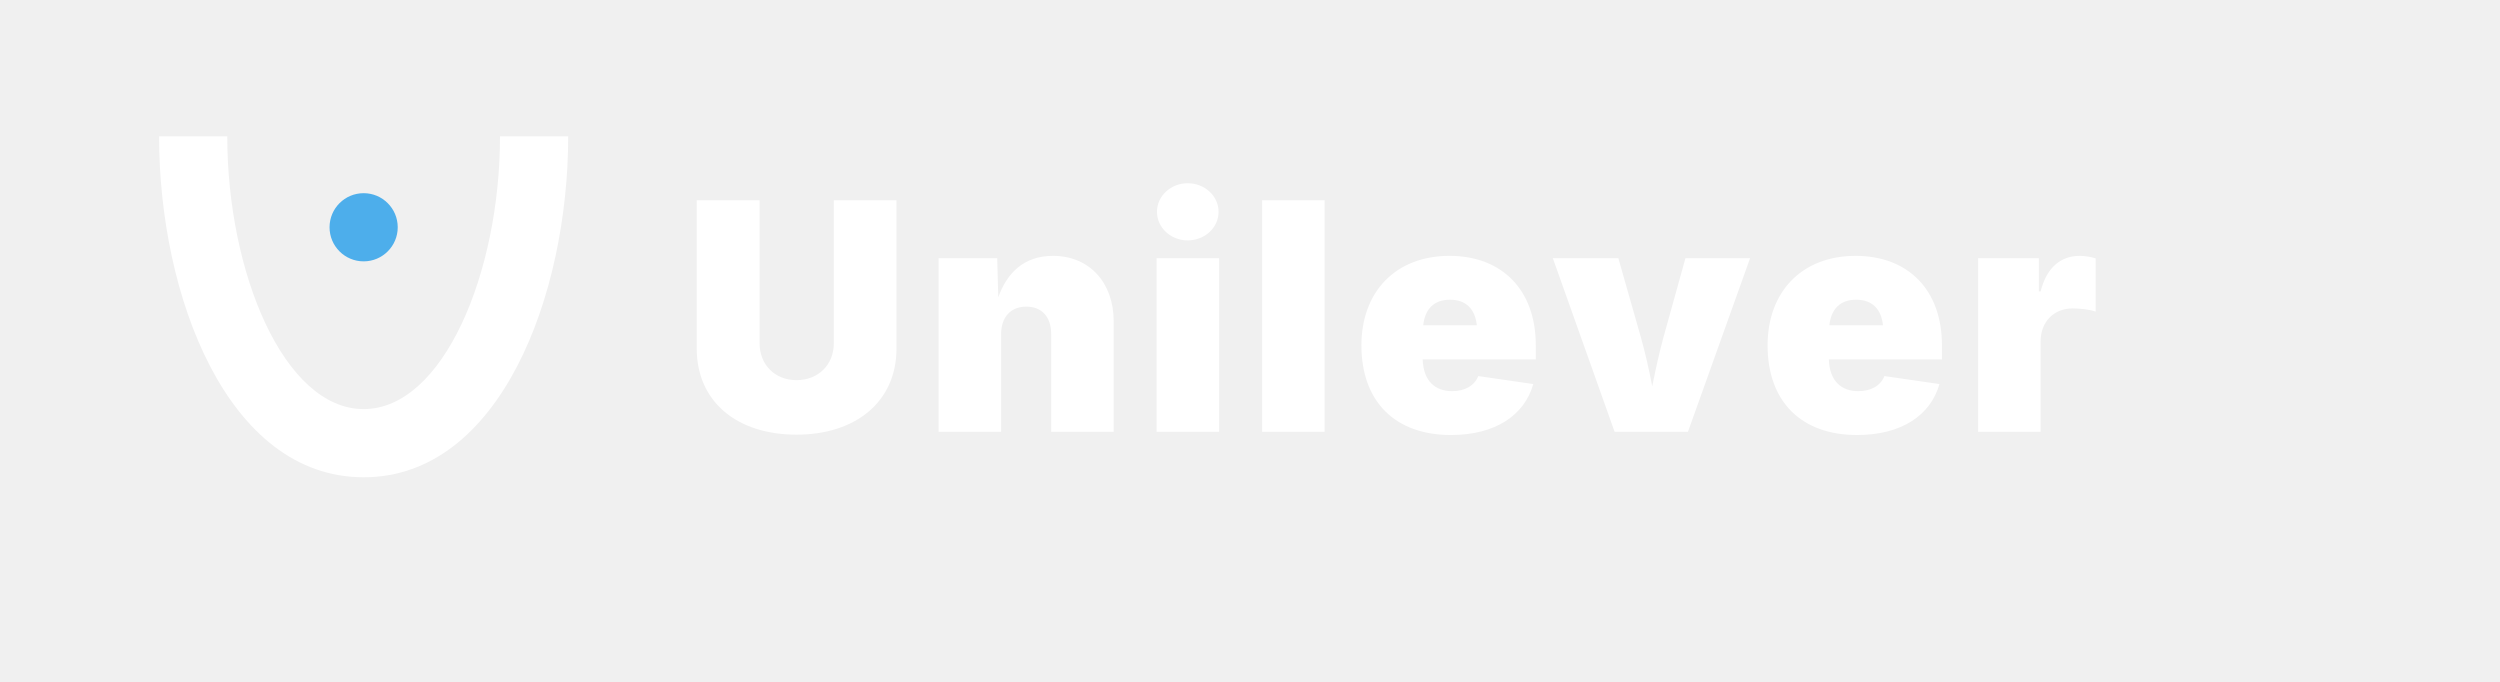
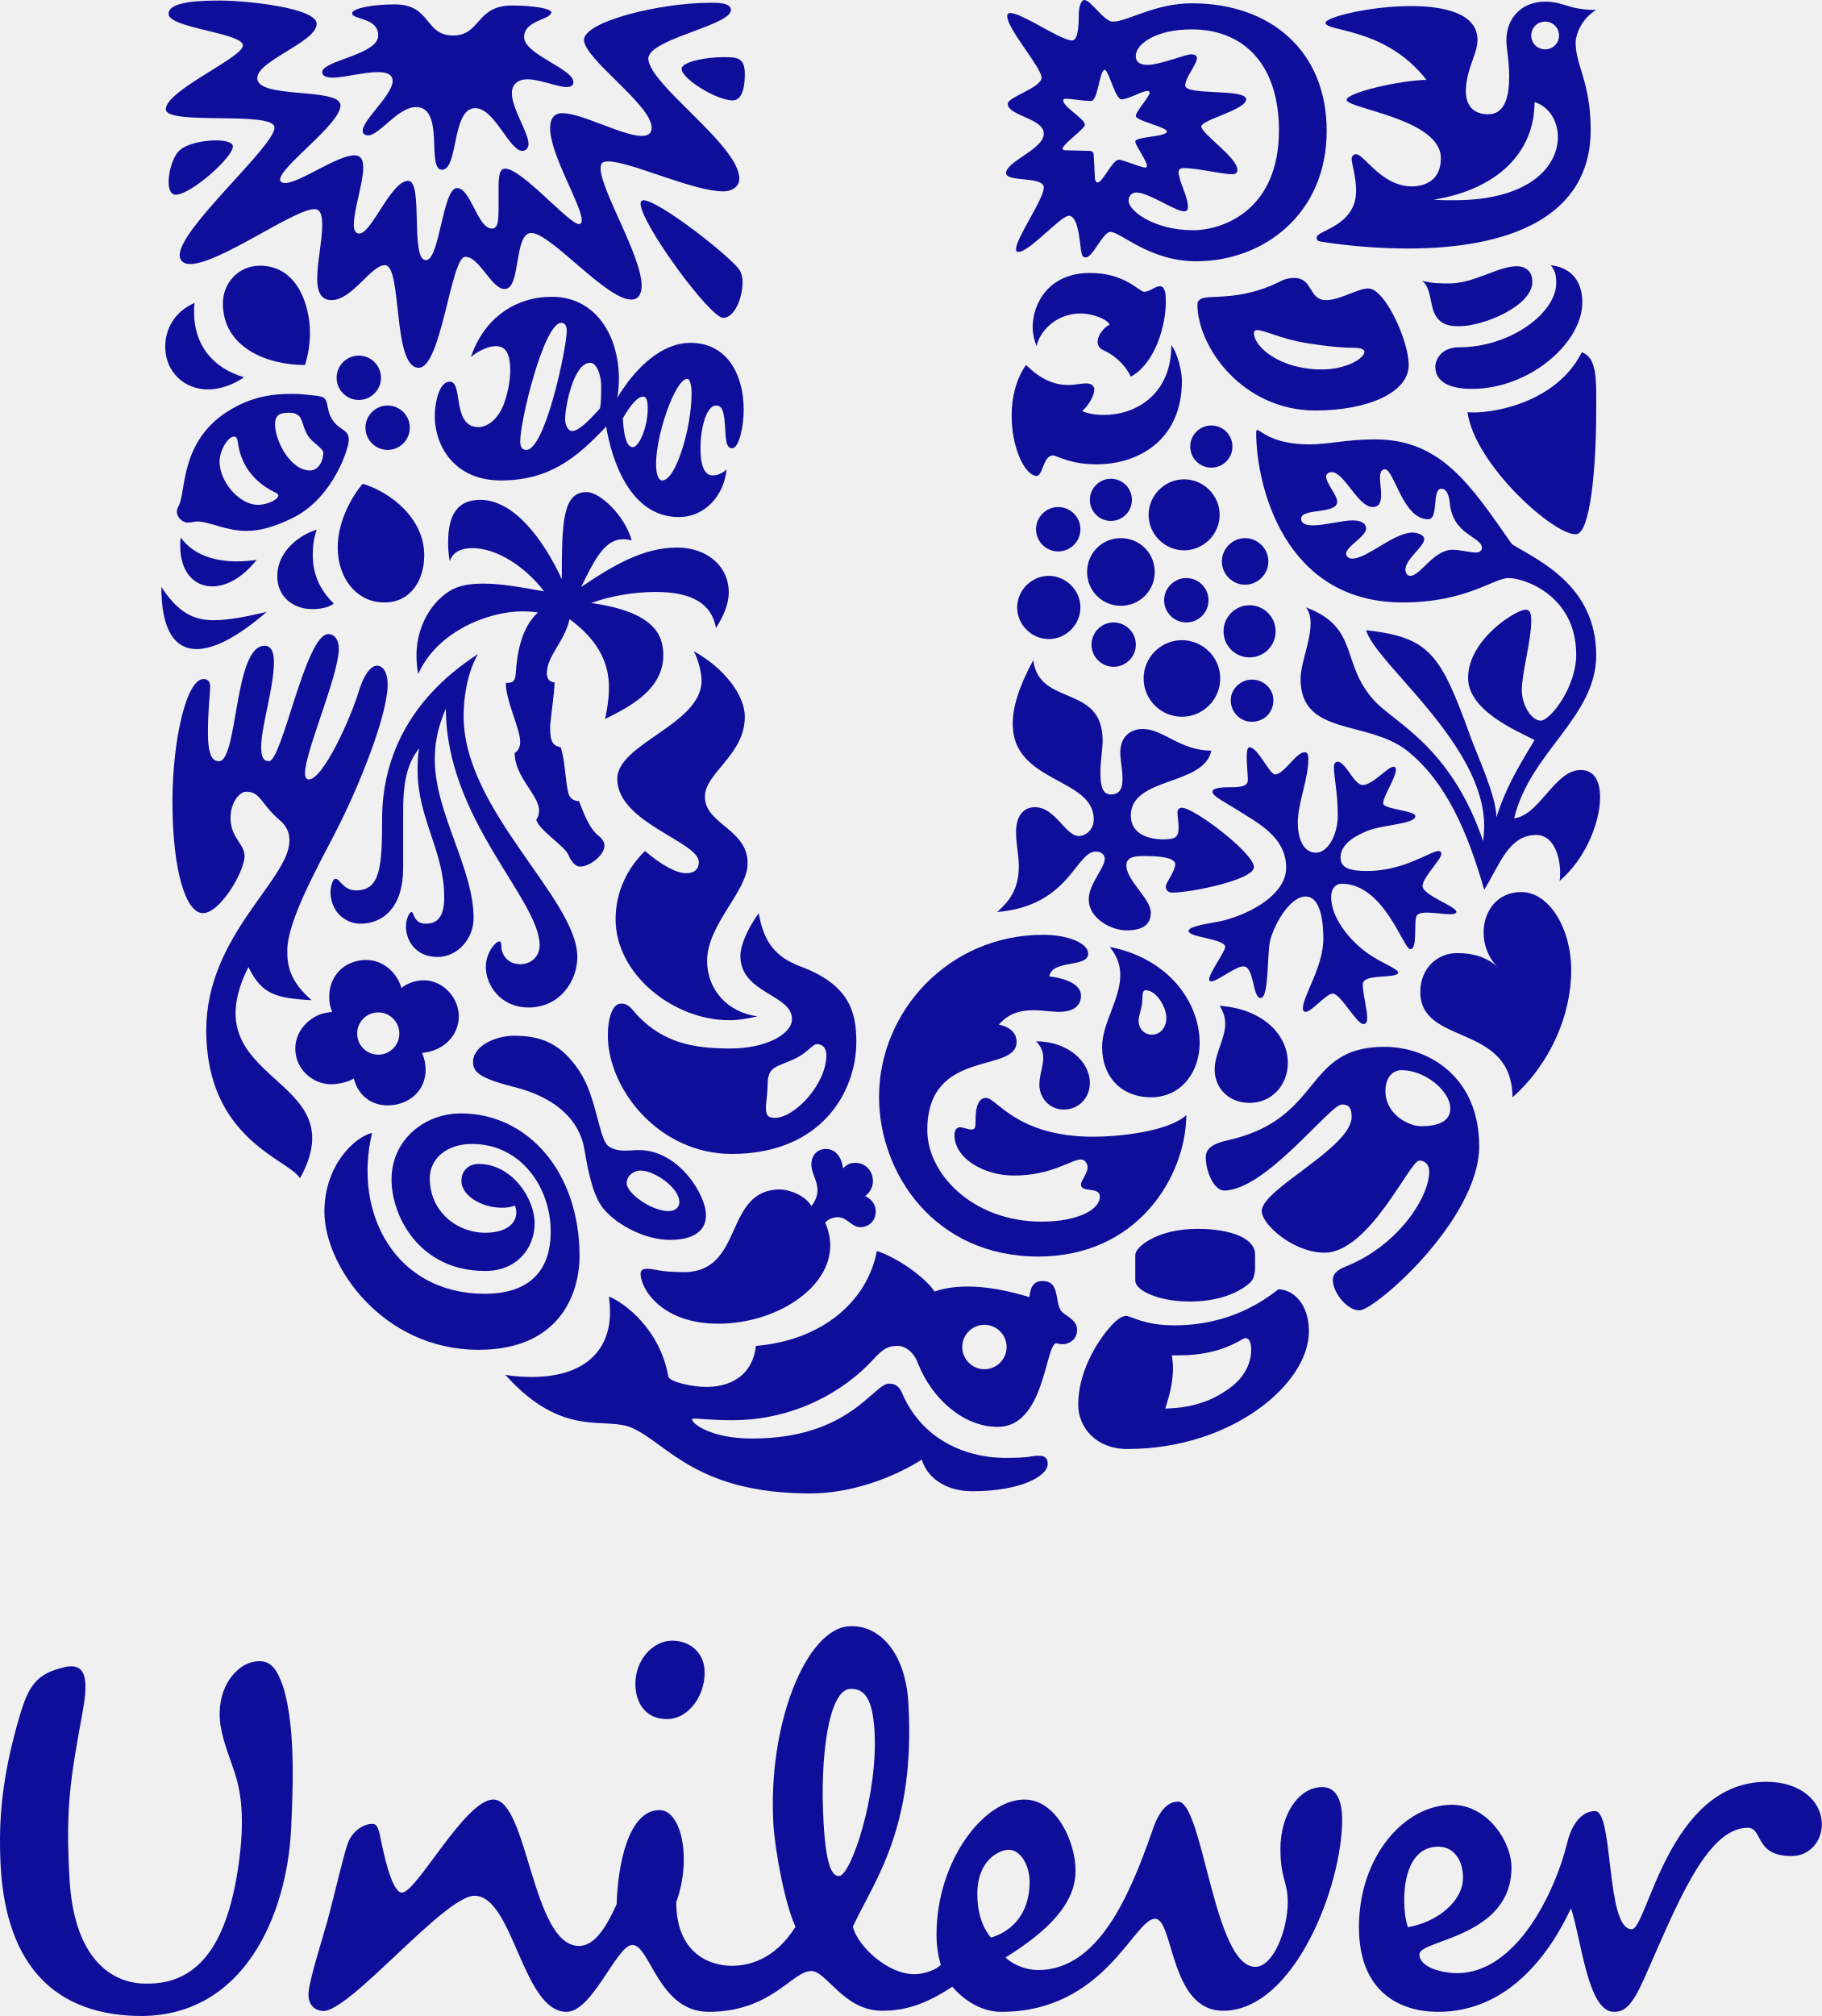
- <svg xmlns="http://www.w3.org/2000/svg" viewBox="0 0 220 60" height="60">
-   <g transform="translate(10, 8)">
-     <path d="M4 4 C4 18 10 34 22 34 C34 34 40 18 40 4 L34 4 C34 16 29 28 22 28 C15 28 10 16 10 4 Z" fill="#FFFFFF" />
-     <circle cx="22" cy="12" r="3" fill="#4daeeb" />
+ <svg xmlns="http://www.w3.org/2000/svg" height="332.608" viewBox="0 0 207 229" width="300.654">
+   <g fill="#0f0e9a" transform="matrix(2.825922 0 0 -2.825922 -136.786 2258.363)">
+     <path d="m0 0c.63 0 1.713.204 2.565 1.569-.487 1.083-.834 3.271-.884 4.067-.251 4.075 1.319 7.908 3.038 8.013 1.259.076 2.267-1.116 2.383-3.047.309-5.077-1.381-7.197-2.227-9.024.143-.709 1.344-1.916 2.479-1.916.419 0 .926.21 1.053.38-.085.292-.17.671-.17 1.219 0 2.942 1.892 5.422 3.531 5.422 1.303 0 2.059-1.723 2.059-2.86 0-1.343-1.135-2.438-2.815-3.489.295-.292.839-.505 1.303-.505 2.397 0 3.652 2.901 4.581 5.55.168.506.463 1.22 1.05 1.22 1.01 0 1.431-6.641 3.108-6.641.716 0 1.304 1.472 1.304 2.604 0 .841-.294.925-.294 2.145 0 1.343.715 2.477 1.683 2.477.588 0 .8-.585.8-1.299 0-2.69-1.935-7.692-4.79-7.692-2.147 0-1.979 3.698-2.735 3.698-.844 0-2.021-3.741-6.178-3.741-.676 0-1.388.336-1.975 1.01-1.008-.674-1.851-.967-2.818-.967-1.553 0-2.226 1.597-2.856 1.597-.758 0-1.596-1.64-4.12-1.64-2.017 0-2.354 2.688-3.066 2.688-.632 0-1.598-2.688-2.648-2.688-1.768 0-2.143 4.665-3.7 4.665-1.219 0-5.07-4.738-6.115-4.63-.421.044-.597.359-.553.779.059.581.559 2.137.763 2.874.34 1.278.652 2.679.826 3.126.173.45.64.772 1.014.737.189-.018.246-.37.304-.66.212-1.039.509-2.099.843-2.099.59 0 2.54 3.741 3.674 3.741 1.389 0 1.556-5.885 3.445-5.885.632 0 1.096.755 1.515 1.682.043 1.558.462 3.78 1.723 3.78.884 0 1.305-1.973.672-3.698 0-2.058 1.344-2.562 2.228-2.562m33.621 5.042c-.521-2.16-2.1-5.338-4.456-5.338-.545 0-1.513.211-1.513.758 0 .589 3.701.67 3.701 3.488 0 1.049-.966 2.522-2.396 2.522-1.891 0-3.736-2.061-3.736-4.919 0-2.562 1.592-3.403 3.188-3.403 2.776 0 4.456 2.272 5.338 4.162.422-1.261.671-4.162 1.725-4.162.419 0 .715.211 1.221 1.344 1.256 2.818 2.476 6.053 4.159 6.053.629 0 .252-1.136 1.765-1.136.713 0 1.215.588 1.215 1.264 0 .967-.881 1.721-2.225 1.721-3.95 0-4.789-5.926-5.42-5.926-1.052 0-.715 4.749-1.473 4.749-.673 0-1.003-.802-1.093-1.177m-27.88 4.426c-.073 1.174-.357 1.704-.988 1.662-.837-.051-1.224-2.685-1.053-5.452.109-1.806.378-2.084.628-2.067.463.027 1.574 3.254 1.413 5.857m-6.835 2.468c-.059.673-.587 1.133-1.302 1.133-.798 0-1.549-.837-1.469-1.889.051-.692.46-1.263 1.262-1.263.922 0 1.594 1.051 1.509 2.019m13.073-8.573c0 .713-.38 1.301-.839 1.301-.382 0-1.262-.418-1.262-1.764 0-1.054.375-1.554.546-1.768 1.217.379 1.555 1.39 1.555 2.231m16.43 1.425c.884 0 1.137-1.046.927-1.678-.212-.63-.967-1.347-2.144-1.557-.253.632-.379 3.235 1.217 3.235m-48.392 2.984c-.121.382-.47 1.241-.566 1.875-.21 1.404.524 2.329 1.198 2.541.757.211 1.052-.168 1.344-1.052.379-1.344.421-3.108.294-5.63-.166-3.447-1.89-7.608-6.176-7.522-3.7.081-5.337 2.478-5.507 6.134-.08 1.723.042 3.445.757 5.883.378 1.304.716 1.768 1.891 2.019.924.168.841-.797.631-1.936-.461-2.521-.674-3.738-.504-6.597.165-3.025 1.555-4.203 3.068-4.203 2.269-.043 3.277 1.848 3.699 4.582.334 2.184.083 3.235-.129 3.906" transform="translate(77.8214 720.1417)" />
+     <path d="m0 0c.291-2.118 3.5-4.973 4.37-4.906.581.05.804 2.766.804 4.906 0 1.226.067 2.186-.58 2.41-1.027-2.075-3.723-2.499-4.594-2.41m.178.937c2.317 0 4.438 1.851 4.438 3.479 0 .759-.358 1.383-1.272 1.494.156-.201.223-.357.223-.713 0-1.227-1.87-2.588-3.901-2.588-.737 0-.96-.512-.96-.78 0-.625.603-.892 1.472-.892m-.49 2.52c-.312 0-.759 0-1.005.49-.201.402-.134 1.049-.513 1.339.379-.111.781-.111 1.094-.111 1.005 0 1.965.691 2.701.691.486 0 .642-.313.642-.624 0-.983-1.981-1.785-2.919-1.785" transform="translate(107.4074 782.5911)" />
+     <path d="m0 0c.757 0 .601 4.639 1.828 4.639.29 0 .379-.29.379-.647 0-1.048-.513-2.587-.513-3.434 0-.424.111-.558.312-.558.536 0 1.472 5.108 2.387 5.108.29 0 .423-.29.423-.581 0-1.07-1.36-4.147-1.36-5.017 0-.133.045-.245.156-.245.558 0 1.673 2.408 2.029 3.612.201.625.469.96.714.96.223 0 .424-.246.424-.759 0-1.204-1.116-4.036-2.096-5.933-.758-1.471-1.94-3.589-1.94-4.771 0-.602.11-1.226.981-1.985-1.428.089-2.008.223-2.542 1.338-2.386-4.75 4.393-4.282 2.073-8.496-.424.757-3.769 1.538-3.769 5.954 0 3.813 3.345 6.043 3.345 7.627 0 .311-.11.579-.401.825-.736.625-.759 1.136-1.337 1.136-.425 0-.938-.98-.403-1.85.179-.29.335-.468.335-.736 0-.624-.982-2.296-1.672-2.296-.691 0-1.226 1.715-1.226 4.482 0 2.453.557 4.928 1.248 4.928.201 0 .268-.134.268-.312 0-.29-.089-.87-.089-1.85 0-1.049.245-1.139.446-1.139" transform="translate(57.2107 768.5641)" />
+     <path d="m0 0c.938 0 1.717.692 1.717 2.229v2.276c0 .869.067 1.85.648 2.542-.067-.29-.067-.603-.067-.892 0-1.918 1.07-3.234 1.07-5.085 0-.69-.201-1.07-.735-1.07-.514 0-.469.469-.581.469-.089 0-.223-.29-.223-.603 0-.468.335-1.204 1.271-1.204.804 0 1.45.736 1.45 1.561 0 2.006-1.561 4.237-1.561 6.377 0 .938.245 1.562.446 2.053 0-4.439 3.769-7.672 3.769-9.522 0-.424-.312-.759-.78-.759-.514 0-.759.402-.759.715 0 .156-.023.2-.089.2-.133 0-.535-.446-.535-1.027 0-.735.601-1.628 1.717-1.628 1.27 0 1.962 1.072 1.962 2.03 0 2.341-4.572 5.887-4.572 9.678 0 .647.111 1.695.58 2.498-2.944-1.895-3.857-4.416-3.857-6.624 0-1.918-.067-2.875-1.048-2.875-.514 0-.647.467-.826.467-.134 0-.201-.401-.201-.512 0-.825.603-1.294 1.204-1.294" transform="translate(62.8963 762.0309)" />
+     <path d="m0 0c.982 0 1.719.446 1.719.714 0 .088-.134.156-.425.156-.29 0-.87.022-1.964.2-.938.157-1.652.513-1.92.513-.089 0-.134-.044-.134-.111 0-.58 1.072-1.472 2.724-1.472m-4.861 2.832c.283.19 1.539-.111 3.165.692.2.111.401.156.579.156.782 0 .58-.892 1.296-.892.557 0 1.272.469 1.696.469.665 0 1.624-2.097 1.624-3.078 0-1.138-1.713-1.829-3.745-1.829-2.963 0-4.75 2.586-4.75 4.259 0 .134.068.179.135.223" transform="translate(101.5443 784.3086)" />
+     <path d="m0 0c-.735-.179-1.918-1.337-1.918-3.168 0-2.185 2.342-5.553 6.2-5.553 3.255 0 4.058 2.252 4.058 3.77 0 3.368-2.073 5.732-4.771 5.732-1.472 0-2.788-1.072-2.788-2.654 0-1.473 1.115-3.68 3.769-3.68 1.249 0 1.984.892 1.984 1.917 0 1.004-.914 2.386-2.252 2.386-.402 0-.691-.266-.691-.69 0-.535.736-1.071 1.65-1.071.223 0 .401.044.491.089.044-.067.067-.179.067-.268 0-.513-.492-.826-1.249-.826-1.137 0-2.231.848-2.231 2.188 0 .801.692 1.381 1.695 1.381 1.985 0 3.167-1.761 3.167-3.524 0-1.582-.869-2.498-2.653-2.498-3.569 0-5.308 3.212-4.528 6.469" transform="translate(63.365 753.6239)" />
+     <path d="m0 0c0-.491.402-.892.892-.892.491 0 .892.401.892.892s-.401.893-.892.893c-.49 0-.892-.402-.892-.893m1.729-4.457c1.069 0 1.014.089 1.349.089.334 0 .357-.201.357-.335 0-.491-1.094-1.094-3.033-1.094-1.138 0-1.829.603-2.03 1.272-1.114-.713-2.809-1.36-4.482-1.36-4.571 0-5.731 1.986-7.158 2.631-1.094.491-2.766-.469-5.107 2.141.312-.067.736-.09 1.071-.09 2.05 0 3.143 1.003 3.143 2.61 0 .201-.022.421-.045.621.625-.245 2.053-1.314 2.387-3.208.045-.224.959-.424 1.538-.424.804 0 1.83.335 1.985 1.649 2.677.223 4.484 1.806 4.863 3.815.958-.313 2.05-1.183 2.318-1.63.379.134.825.201 1.338.201.713 0 1.517-.134 2.475-.425.045.291.09.648.536.648.669 0 .49-.736.713-1.158.112-.223.671-.357.671-.803 0-.425-.359-.581-.581-.581-.09 0-.201.022-.269.044-.445-.156-.467-3.366-2.341-3.366-1.382 0-2.653 1.137-3.211 2.563-.157.424-.49.692-.803.692-.356 0-.557-.067-.98-.536-1.204-1.314-3.212-2.451-5.687-2.451-.759 0-1.36.067-1.517.067-.089 0-.089-.022-.089-.044 0-.157.758-.76 2.409-.76 3.924 0 4.884 2.209 5.508 2.209.089 0 .356 0 .512-.357.914-2.139 2.911-2.63 4.16-2.63" transform="translate(87.0924 745.0145)" />
+     <path d="m0 0c-.468 0-3.059-3.457-4.727-3.457-.402 0-.736.759-.736 1.336 0 .313.199.536.915.692 3.834.871 2.986 3.748 6.262 3.748 1.806 0 3.815-1.227 3.815-3.993 0-2.944-4.19-6.6-4.815-6.6-.514 0-1.071.735-1.071 1.226 0 .155.067.357.513.535 2.138.849 3.364 2.81 3.364 3.815 0 .223-.111.443-.402.443-.378 0-2.002-3.7-3.81-3.7-1.25 0-2.522 1.136-2.522 1.672 0 .892 3.615 2.542 3.615 3.792 0 .469-.222.491-.401.491m2.405 1.382c-.312 0-.646-.246-.646-.849 0-.667.513-1.091.803-1.225.156-.089.402-.179.645-.179.648 0 1.161.179 1.161.715 0 .689-1.004 1.538-1.963 1.538" transform="translate(102.3477 754.7618)" />
+     <path d="m0 0c0-.491.402-.893.893-.893.49 0 .891.402.891.893 0 .49-.401.892-.891.892-.491 0-.893-.402-.893-.892m-1.159 2.007c0-.49.401-.892.891-.892.491 0 .893.402.893.892s-.402.892-.893.892c-.49 0-.891-.402-.891-.892m-.803-6.11c-.514-.134-1.583-.759-1.583-1.873 0-.803.623-1.316 1.405-1.316.401 0 .691.089.869.223-.624.602-.847 1.271-.847 1.939 0 .469.067.759.156 1.027m-5.463-.313c-.022-.112-.022-.223-.022-.334 0-1.048.557-1.628 1.293-1.628.556 0 1.204.335 1.783 1.071-.245-.044-.535-.066-.803-.066-.824 0-1.716.221-2.251.957m-.781-1.984c0-1.695.513-2.498 1.427-2.498.714 0 1.673.513 2.809 1.494-.869-.201-1.538-.334-2.14-.334-.803 0-1.426.312-2.096 1.338m5.776 8.92c.111.357.2.802.2 1.293 0 1.07-.491 2.699-2.007 2.699-.869 0-1.495-.691-1.495-1.517 0-1.762 1.762-2.475 3.302-2.475m-1.897-5.62c-.735 0-1.538.914-1.538 1.739 0 .446.334 1.004.58 1.004.089 0 .134-.067.156-.224.134-1.092.847-1.717 1.517-2.028.067-.045.111-.067.111-.112 0-.156-.424-.379-.826-.379m2.053 2.721c.154-.21.58-.469.58-.625 0-.312-.179-.714-.536-.714-.781 0-1.405 1.182-1.405 1.852 0 .423.246.467.579.467.157 0 .223-.022.335-.089.201-.111.201-.557.447-.891m-5.24-2.766c-.042-.069-.067-.156-.067-.246 0-.2.223-.423.423-.423.179 0 .29.044.379.044.535 0 1.137-.378 2.007-.378.512 0 1.115.156 1.873.534 1.605.804 2.231 2.788 2.231 3.123 0 .424-.341.369-.626.759-.284.388-.175.733-.356.914-.104.104-.423.111-.826.156-.134.015-.312.022-.49.022-.736 0-1.608-.09-2.587-.714-1.935-1.234-1.65-3.278-1.961-3.791m7.403.892c-.491-.579-1.004-1.561-1.004-2.564 0-1.204.737-2.207 1.874-2.207 1.092 0 1.605.936 1.605 1.894 0 1.494-1.36 2.543-2.475 2.877m-4.772 4.282s-.648-.49-1.45-.49c-.958 0-1.717.713-1.717 1.716 0 .692.357 1.405 1.182 1.762-.022-.134-.022-.245-.022-.379 0-1.271.713-2.23 2.007-2.609" transform="translate(63.0973 781.9675)" />
+     <path d="m0 0c0-.514.425-.938.932-.938.514 0 .938.424.938.938 0 .512-.424.935-.938.935-.507 0-.932-.423-.932-.935m.067-2.81c0-.581.469-1.049 1.045-1.049.58 0 1.049.468 1.049 1.049 0 .579-.469 1.047-1.049 1.047-.576 0-1.045-.468-1.045-1.047m-3.213-1.896c0-.847.691-1.539 1.54-1.539.847 0 1.54.692 1.54 1.539s-.693 1.539-1.54 1.539c-.849 0-1.54-.692-1.54-1.539m.825 3.144c0-.491.401-.892.893-.892.491 0 .892.401.892.892 0 .49-.401.892-.892.892-.492 0-.893-.402-.893-.892m-2.92-1.784c0-.491.402-.891.888-.891.492 0 .894.4.894.891s-.402.892-.894.892c-.486 0-.888-.401-.888-.892m2.295 5.217c0-.78.647-1.426 1.428-1.426.782 0 1.429.646 1.429 1.426 0 .782-.647 1.428-1.429 1.428-.781 0-1.428-.646-1.428-1.428m1.674 2.744c0-.468.379-.847.848-.847.469 0 .849.379.849.847s-.38.848-.849.848-.848-.38-.848-.848m-4.035-2.141c0-.469.379-.848.843-.848.469 0 .848.379.848.848 0 .468-.379.847-.848.847-.464 0-.843-.379-.843-.847m-.112-2.898c0-.759.603-1.361 1.356-1.361.759 0 1.363.602 1.363 1.361 0 .757-.604 1.359-1.363 1.359-.753 0-1.356-.602-1.356-1.359m-2.811-1.428c0-.692.579-1.27 1.271-1.27.691 0 1.272.578 1.272 1.27 0 .691-.581 1.271-1.272 1.271-.692 0-1.271-.58-1.271-1.271m.758 3.144c0-.49.402-.892.891-.892.492 0 .894.402.894.892s-.402.892-.894.892c-.489 0-.891-.402-.891-.892m7.829-6.868c0 .446.402.825.843.825.492 0 .871-.379.871-.825 0-.513-.379-.87-.871-.87-.441 0-.843.357-.843.87" transform="translate(97.5309 776.594)" />
+     <path d="m0 0c.112 0 .246-.066.246-.469 0-.49-.223-1.136-1.022-1.649-.558-.379-1.317-.692-2.433-.712.178.534.312 1.092.312 1.625 0 .179-.021.313-.044.513h.291c1.762 0 2.522.692 2.65.692m.179 2.208c.181.153.223.401.223.647v.513c0 .647-.977 1.025-2.317 1.025-1.629 0-2.499-.734-2.499-1.047v-1.027c0-.424.982-.848 2.187-.848.96 0 1.831.245 2.406.737m1.16-.246c-.58-.447-1.936-1.448-4.191-1.448-1.205 0-1.741.379-1.92.379-.223 0-.469-.223-.714-.514-.53-.625-1.222-1.785-1.222-3.055 0-.892.692-1.781 1.981-1.781 4.174 0 7.294 2.608 7.294 4.725 0 1.203-.713 1.694-1.228 1.694" transform="translate(98.4633 745.3718)" />
+     <path d="m0 0c0-.557.179-1.204.737-1.204.468 0 .87.713.87 1.494 0 .892-.156 1.584-.156 1.941 0 .155.067.222.156.222.335-.022.648-.936 1.005-.936.402 0 1 .736 1.245.736.067 0 .089-.089.089-.111 0-.335-.513-1.072-.513-1.361 0-.245 1.294-.29 1.294-.513 0-.335-1.356-.335-2.003-.625-.625-.267-1.005-.602-1.005-1.048s.446-.534 1.072-.534c1.49 0 2.538.802 2.872.802.067 0 .111-.045.111-.112 0-.223-.758-.958-.758-1.293 0-.379 1.384-.824 1.362-1.047-.022-.067-.112-.089-.268-.089-.246 0-.625.066-.916.066-.178 0-.334-.022-.402-.111-.154-.179.045-1.36-.265-1.36-.291 0-1.05 2.63-2.763 2.63-.246 0-.424-.2-.424-.535 0-.891.87-1.917 1.696-2.408.374-.245 1-.491 1-.625 0-.266-1.424-.022-1.424-.467 0-.402.179-1.005.179-1.361 0-.112-.023-.245-.157-.245-.267 0-.915 1.226-1.228 1.226-.267 0-.847-.735-1.094-.735-.066 0-.11.067-.11.132 0 .514.825 1.673.825 2.811 0 .535-.067 1.695-.715 1.695-.535 0-1.138-.847-1.406-1.695-.156-.49-.044-2.386-.401-2.386-.335 0-.246 1.271-.693 1.271-.329 0-1.043-.602-1.289-.602-.044 0-.089.023-.089.067 0 .267.647 1.137.647 1.316 0 .334-1.473.378-1.473.646 0 .156.58.268 1.116.357 1.134.201 2.808 1.026 2.808 2.184 0 1.294-1.251 1.852-2.071 2.388-.425.267-.893.489-.893.668s.536.179.759.179c.334 0 .665.022.665.289 0 .202-.046.602-.046.914 0 .224.023.403.113.403.334 0 .803-1.093 1.026-1.093.357 0 .848.892 1.184.892.11 0 .155-.068.155-.268 0-.825-.424-1.761-.424-2.565m-10.637 6.534c.246-1.895 2.79-.936 2.79-3.233 0-.335-.089-.826-.089-1.248 0-.492.044-.916.419-.916.379 0 .469.268.469.625 0 .358-.09.803-.09 1.048 0 .781.558.959.893.959.849 0 1.496-.87 2.768-.87-.29-1.427-3.237-1.047-3.237-2.609 0-.781.782-.958 1.295-.958.469 0 .626.067.626.467 0 .224-.046.469-.046.625 0 .09.068.179.18.179.491 0 2.896-1.829 2.896-2.387 0-.512-2.54-1.025-3.276-1.025-.223 0-.268.156-.268.245 0 .156.379.625.379.892 0 .2-.334.334-1.228.334-.424 0-.736-.044-.736-.38 0-.601.982-1.337.982-1.894 0-.446-.268-.714-.982-.714-.603 0-1.513.469-1.513 1.249 0 .624.643 1.248.643 1.627 0 .112-.085.291-.353.291-.826 0-1.049-2.185-3.972-2.43.469.423.87.891.87 1.849 0 .469-.111.849-.111 1.361 0 .669.312 1.004.758 1.004.825 0 1.226-1.159 1.763-1.159.291 0 .603.266.603.668 0 1.695-3.258 1.45-3.258 3.836 0 .647.222 1.449.825 2.564" transform="translate(100.5839 766.0889)" />
+     <path d="m0 0c0-.312.223-.558.536-.558.357 0 .581.313.581.67 0 .467-.425 1.115-.827 1.115-.179 0-.111-.268-.157-.558-.022-.222-.133-.49-.133-.669m-1.16 2.966c2.343-.446 3.615-2.208 3.615-3.858 0-1.138-.714-2.184-1.964-2.184-1.138 0-1.959.779-1.959 2.029 0 .936.731 1.917.731 2.876 0 .379-.111.758-.423 1.137m-2.964-3.792c.222-.221.29-.445.29-.668 0-.335-.156-.692-.156-1.071 0-.534.401-1.003.98-1.003.626 0 1.051.492 1.051 1.069 0 .848-.873 1.673-2.165 1.673m7.383 1.427c.156-.243.223-.489.223-.712 0-.625-.424-1.204-.424-1.852 0-.736.558-1.337 1.402-1.337.915 0 1.54.735 1.54 1.605 0 1.182-1.071 2.185-2.741 2.296m-6.848 1.184c1.027-.134 1.273-.491 1.273-.782 0-.49-.447-.645-.872-.645-.312 0-.669.066-1.048.066-.491 0-.981-.111-1.383-.58.29-.045.714-.245.714-.692 0-1.293-3.591-.222-3.591-3.546 0-1.761 1.829-3.68 4.594-3.68 1.429 0 2.344.469 2.344 1.005 0 .423-.758.134-.758.491 0 .156.267.447.267.692 0 .109-.089.31-.267.31-.403 0-1.161-.645-2.701-.645-1.204 0-2.386.69-2.386 1.627 0 .2.089.313.223.313s.312-.09.468-.09c.135 0 .157.09.157.335s0 .937.423.937c.424 0 1.227-1.562 4.307-1.562 1.022 0 3.008.201 3.745.87-.023-2.453-1.942-5.686-5.955-5.686-4.17 0-6.401 3.346-6.401 6.423 0 3.412 2.787 6.51 6.602 6.51.98 0 1.807-.333 1.807-.757 0-.581-1.45-.224-1.562-.914" transform="translate(94.183 758.1284)" />
+     <path d="m0 0c1.472 0 2.14-1.271 2.14-2.698 0-.624-.177-1.539-.467-1.539s-.246.513-.29.982c-.045.601-.156.735-.357.735-.38 0-.624-.891-.624-1.717 0-.512.089-1.093.49-1.093.223 0 .424.112.557.246-.089-1.026-.848-1.919-1.918-1.919-1.962 0-2.698 2.298-2.921 3.636-1.182-1.249-2.274-2.164-4.237-2.164-1.828 0-2.654 1.338-2.654 2.609 0 .38.134 1.361.603 1.361.557 0 .067-1.828 1.159-1.828.268 0 .758.223 1.026.958.156.447.246.914.246 1.316 0 .603-.134.981-.579.981-.38 0-.849-.289-1.005-.445.536 1.606 1.829 2.431 3.255 2.431 1.763 0 2.699-1.562 2.699-3.301 0-.245-.023-.513-.067-.758.758 1.249 1.807 2.207 2.944 2.207m-1.718-2.631c0 .379-.089.468-.178.468-.223 0-.468-.268-.825-.87.045-.803.179-1.16.402-1.16.244 0 .601.782.601 1.562m-3.055-.914c.245 0 .558.268 1.138.914.045.29.045.558.045.892 0 .446-.179.937-.446.937-.67 0-1.004-1.785-1.004-2.254 0-.266.133-.489.267-.489m3.636-1.986c.557 0 1.181 2.142 1.181 3.48 0 .29-.044.602-.178.602-.469 0-1.249-2.208-1.249-3.412 0-.469.112-.67.246-.67m-5.463 1.227c.758 0 1.626 4.103 1.626 4.795 0 .179-.066.313-.222.313-.691 0-1.65-3.903-1.65-4.773 0-.157.045-.335.246-.335" transform="translate(76.1656 785.3788)" />
+     <path d="m0 0c-.959 0-1.003-1.161-1.003-3.501-.713 1.538-1.895 3.188-3.278 3.188-.936 0-1.293-.625-1.293-1.716 0-.224.022-.559.067-.758.111.378.469.534.914.534.959 0 2.119-.735 2.877-1.739-.87.156-1.718.312-2.431.312-.446 0-.848-.045-1.182-.201-.647-.289-1.517-1.248-1.517-2.698 0-.223.023-.468.068-.736.78 1.74 2.854 2.52 4.192 2.52.268 0 .468-.022.624-.044-.691-.624-.847-1.718-.892-2.453-.022-.357-.156-.38-.401-.38 0-.735.58-1.829.58-2.386 0-.2-.112-.379-.223-.424 0-.981.981-1.695.981-2.319 0-.156-.045-.29-.112-.357.067-.402 1.146-1.077 1.286-1.415.171-.411.364-.481.476-.481.379 0 .98.447.98.848 0 .134-.111.29-.199.357-.424.312-.648.981-.826 1.427-.157 0-.359.066-.429.328-.122.462-.128 1.322-.307 1.836-.29.066-.424.178-.424.779 0 .291.179 1.428.179 1.83-.134 0-.312.089-.312.357 0 .713.714 1.271.914 2.185 1.272-.936 1.583-1.895 1.583-2.743 0-.445-.067-.87-.156-1.272.937.469 2.342 1.16 2.342 2.565 0 .826-.379 1.74-2.899 2.097.78.29 1.762.445 2.587.445 1.427 0 2.252-.445 2.43-1.448.29.445.514.959.514 1.426 0 1.094-.916 1.807-2.075 1.807-1.36 0-2.564-.713-3.858-1.584.581 1.204.981 1.918 1.695 1.918.112 0 .224-.023.335-.045-.268.981-1.271 1.941-1.807 1.941" transform="translate(71.9949 779.3808)" />
+     <path d="m0 0c1.116 0 2.008-1.45 2.008-3.145 0-1.805-.848-3.768-2.36-5.105-.023 3.009-3.707 2.05-3.707 4.236 0 .936.67 1.561 1.474 1.561.715 0 1.272-.201 1.674-.603-.402.379-.603.915-.603 1.427 0 .849.536 1.629 1.514 1.629" transform="translate(109.5688 763.3025)" />
+     <path d="m0 0c-.179.29-.844.445-1.156.445-.983 0-1.652-.691-1.786-1.316-.089.224-.157.491-.157.759 0 .981.67 2.185 2.3 2.185 1.424 0 1.981-.758 2.183-.758.222 0 .446.224.625.224.245 0 .245-.38.245-.648 0-.891-.401-2.43-1.406-2.988-.179.38-.536.803-1.112 1.07-.156.067-.223.201-.223.335 0 .245.223.558.487.692m-3.366-1.628c.58-.558 1.092-.803 1.717-.803.247 0 .537.066.694.066.2 0 .334-.088.334-.244 0-.246-.223-.647-.491-.871.268-.111.558-.156.871-.156 1.267 0 2.718.804 2.718 2.81.268-.356.425-1.093.425-1.427 0-2.431-1.786-3.367-3.433-3.367-1.072 0-1.608.357-1.743.357-.422 0-.4-.848-.69-.826-.514.089-.981 1.227-.981 2.431 0 .714.178 1.472.579 2.03" transform="translate(93.0228 786.1155)" />
+     <path d="m0 0c0 .134-.669.268-1.583.268-1.449 0-1.249-1.205-2.363-1.205-1.16 0-.871 1.25-2.343 1.25-.892 0-1.716-.157-1.716-.357 0-.268 1.048-.157 1.048-.893 0-.78-2.252-1.004-2.252-1.472 0-.155.177-.222.4-.222.491 0 1.271.222 1.829.222.313 0 .603-.066.603-.356 0-.558-1.205-1.562-1.205-2.008 0-.134.111-.179.223-.179.446 0 1.204 1.138 1.918 1.138 1.182 0 .402-2.52 1.048-2.52.67 0 .38 2.476 1.338 2.476.782 0 1.361-1.717 1.896-1.717.134 0 .246.111.246.268 0 .467-.67 1.427-.67 2.051 0 .379.268.558.625.558.512 0 1.204-.312 1.582-.312.134 0 .268.044.268.2 0 .535-1.984 1.115-1.984 1.806 0 .692 1.092.692 1.092 1.004m5.241-2.275c0-.401 1.405-1.271 2.052-1.271.378 0 .49.513.49 1.049 0 .668-.289.69-.87.69-.735 0-1.672-.201-1.672-.468m2.32-4.415c0 1.338-3.619 3.768-3.658 4.816-.004.096.048.191.129.277.62.653 3.194 1.13 3.194 1.687 0 .289-.536.289-.804.289-2.073 0-5.106-.758-5.106-1.494 0-.759 2.72-2.61 2.72-3.524 0-.246-.156-.335-.402-.335-.757 0-2.408.915-3.188.915-.357 0-.491-.245-.491-.602 0-1.071 1.271-3.1 1.271-3.701 0-.067-.022-.156-.111-.156-.402 0-2.296 2.229-2.966 2.229-.245 0-.267-.334-.267-.825v-.758c0-.513-.023-.825-.267-.825-.58 0-.849 1.628-1.405 1.628-.58 0-.692-2.899-1.249-2.899-.647 0-.089 3.189-.714 3.189-.691 0-1.472-2.119-1.963-2.119-.178 0-.222.179-.222.335 0 .646.378 1.694.378 2.318 0 .313-.089.491-.356.491-.692 0-2.209-1.115-2.788-1.115-.089 0-.2.045-.2.134 0 .535 2.43 2.23 2.43 2.988 0 .737-3.346.245-3.346 1.093 0 .713 2.388 1.45 2.388 2.185 0 .648-2.833.937-3.925.937-1.317 0-2.029-.155-2.029-.535 0-.58 2.988-.759 2.988-1.271 0-.491-3.1-1.806-3.1-2.564 0-.67 4.37-.045 4.37-.737 0-.758-3.812-4.035-3.812-5.128 0-.246.179-.357.423-.357 1.16 0 4.169 2.207 4.995 2.207.29 0 .313-.356.313-.668 0-.581-.201-1.472-.201-2.119 0-.513.134-.87.579-.87.826 0 1.584 1.405 2.141 1.405.713 0 .291-4.125 1.361-4.125.914 0 1.293 4.46 1.872 4.46.581 0 1.05-1.294 1.584-1.294.669 0 .357 2.252 1.071 2.252.78 0 3.009-2.676 4.014-2.676.311 0 .422.246.422.559 0 1.181-1.649 3.856-1.649 4.704 0 .223.066.29.311.29.871 0 3.413-1.204 4.617-1.204.402 0 .648.223.648.513m-20.362 1.293c0-.446-1.694-1.939-2.295-1.939-.223 0-.29.267-.29.512 0 .445.2 1.07.446 1.271.289.268.958.4 1.471.4.311 0 .668-.065.668-.244m16.391-2.297c0-.78 2.788-4.593 3.323-4.593.447 0 .78.78.78 1.45 0 .177-.044.355-.132.49-.402.557-3.234 2.787-3.859 2.787-.068 0-.112-.067-.112-.134" transform="translate(70.5679 798.6702)" />
+     <path d="m0 0c0-.311.245-.556.558-.556.312 0 .558.245.558.556 0 .313-.246.558-.558.558-.313 0-.558-.245-.558-.558m-3.634-4.928c0 1.584-3.788 1.985-3.788 2.342 0 .289 2.116.781 3.208.803-1.672 2.14-4.056 1.917-4.056 2.296 0 .224 1.785.67 3.433.67 1.382 0 2.676-.312 2.676-1.36 0-.581-.468-1.183-.468-2.075 0-.491.244-.914.893-.914.692 0 .848.736.848 1.517 0 .646-.112 1.137-.112 1.449 0 .937.643 1.561 1.558 1.561.759 0 .937-.334 2.053-.334-.603-.357-.825-1.005-.825-1.316 0-.937.603-1.584.603-3.502 0-3.522-3.3-4.771-7.338-4.771-1.111 0-2.294.089-3.455.267-.178.022-.223.067-.223.178 0 .291 1.585.447 1.585 1.873 0 .558-.179 1.093-.179 1.294 0 .111.089.178.179.178.335 0 1.005-1.293 2.25-1.293.332 0 1.158.112 1.158 1.137m3.767 2.252c0-1.984-1.445-3.501-4.058-3.924.291-.022.559-.022.827-.022 3.053 0 4.169 1.382 4.169 2.541 0 .647-.357 1.227-.938 1.405" transform="translate(109.9702 797.7327)" />
+     <path d="m0 0c.357 1.115.804 1.896 1.535 3.1-.731.378-2.673 1.182-2.673 2.498 0 1.538 1.919 2.742 2.316 2.742.178 0 .223-.156.223-.446 0-.802-.379-2.096-.379-2.787 0-.624.402-1.227.759-1.227.379 0 1.428 1.338 1.428 2.654 0 2.365-2.076 3.078-2.718 3.078-.603 0-1.696-.981-4.262-.981-4.793 0-5.887 4.748-5.887 6.823 0 .089.022.112.044.112.112 0 .581-.581 2.098-.581.781 0 1.495.201 2.634.201 2.672 0 3.855-1.852 5.507-4.214.999-.624 3.388-1.628 3.388-4.46 0-2.498-2.657-3.881-3.299-6.556 1.022.11 1.625 1.94 2.673 1.94.536 0 .782-.424.782-1.094 0-.98-.558-2.453-1.63-3.367.023.09.023.201.023.335 0 .624-.245 1.515-.96 1.515-1.111 0-1.469-1.203-2.093-2.206-.647 2.273-1.518 4.326-3.078 5.575-1.58 1.271-4.304.58-4.304 2.899 0 .625.402 1.516.402 2.23 0 .245-.045.468-.179.647 2.143-.804 1.384-2.23 2.701-3.702.821-.937 3.096-1.829 4.414-5.687.021.112.044.401.044.602 0 3.301-4.369 6.535-4.748 7.873 2.538-.29 2.984-.915 4.19-4.26.245-.692 1.049-2.409 1.049-3.256m-.58 10.816c0 .468-1.184.512-1.295 1.828-.023.201-.089.557-.335.557-.402 0-.09-1.226-.536-1.226-1.025 0-1.359 2.007-1.739 2.007-.09 0-.196-.067-.196-.335 0-.245.045-.402.045-.69 0-.291-.067-.491-.335-.491-.603 0-1.138 1.404-1.652 1.404-.112 0-.223-.067-.223-.178 0-.268.446-.758.446-1.004 0-.535-1.45-.245-1.45-.691 0-.201.2-.267.468-.267.469 0 1.206.2 1.585.2.223 0 .558-.045.558-.334 0-.312-.803-.713-.803-1.003 0-.134.134-.2.245-.2.603 0 1.669 1.047 2.428 1.047.133 0 .467-.067.467-.268 0-.289-.757-.801-.757-1.225 0-.112.067-.246.201-.246.399 0 .935 1.048 1.694 1.048.291 0 .715-.112.938-.112.179 0 .246.112.246.179" transform="translate(108.5688 766.3125)" />
+     <path d="m0 0c.358 0 .425-.871.493-1.383.044-.268.089-.29.201-.29.268 0 .691 1.026.977 1.026.423 0 1.562-1.182 3.459-1.182 2.697 0 5.241 1.896 5.241 5.24 0 3.233-2.277 5.129-5.42 5.129-1.494 0-2.589-.736-3.169-.736-.352-.022-.888.869-1.156.869-.111 0-.223-.222-.223-.601 0-.246 0-1.026-.268-1.026-.537 0-2.61 1.538-2.61.981 0-.513 1.382-2.074 1.382-2.475 0-.402-1.36-.781-1.36-1.049 0-.49 1.45-.579 1.45-1.204 0-.624-1.517-1.115-1.517-1.584 0-.378 1.517-.111 1.517-.579s-1.115-2.029-1.115-2.474c0-.112.022-.112.111-.112.423 0 1.694 1.45 2.007 1.45m.649 3.656c0 .245-.872.713-.872.981 0 .044.044.067.112.067.246 0 .67-.09 1.005-.09.291 0 .335 1.249.554 1.249.155 0 .423-1.182.67-1.182.289 0 .824.335 1.048.335.045 0 .089-.022.089-.067 0-.156-.558-.757-.558-.936 0-.201 1.25-.446 1.25-.625 0-.223-1.272-.201-1.272-.402 0-.155.469-.78.469-.98 0-.045-.023-.068-.067-.068-.179 0-.871.313-1.072.313-.245 0-.642-.914-.843-.914-.067 0-.111.089-.111.201l-.046.892c0 .089-.043.178-.155.178-.268 0-.782.023-.939.023-.112 0-.156.022-.156.066 0 .179.894.803.894.959m4.347-4.237c-1.562 0-2.589.78-2.589 1.182 0 .201.134.334.313.334.491 0 1.562-.757 1.919-.757.089 0 .156.044.156.178 0 .402-.379 1.07-.379 1.404 0 .089.067.156.201.156.602 0 1.496-.246 1.965-.246.155 0 .199.09.199.179 0 .491-1.45 1.45-1.45 1.74 0 .268 1.803.67 1.803 1.092 0 .447-2.451.135-2.451.558 0 .313.469.848.469 1.093 0 .112-.089.156-.245.156-.201 0-1.272-.424-1.718-.424-.224 0-.492.045-.492.357 0 .514.871 1.071 2.232 1.071 2.205 0 3.523-1.517 3.523-4.059 0-3.211-2.251-4.014-3.456-4.014" transform="translate(91.3742 790.4869)" />
+     <path d="m0 0c0-.201-.067-.425-.246-.647-.244.446-.936.67-1.249.669-2.296 0-1.427-3.323-3.88-3.323-1.025 0-1.115.134-1.494.134-.156 0-.245-.067-.245-.201 0-.581.825-2.007 3.122-2.007s4.505 1.404 4.505 3.146c0 .289-.067.599-.201.912.089.134.313.223.514.223.356 0 .557-.402.891-.402.358 0 .625.268.625.625 0 .29-.156.491-.424.626.179.133.312.357.312.602 0 .379-.267.734-.714.734-.201 0-.334-.067-.49-.221-.044.4-.267.779-.691.779-.335 0-.581-.245-.581-.625 0-.354.246-.645.246-1.024" transform="translate(81.2725 751.3269)" />
+     <path d="m0 0c-.669 0-1.673.714-1.673 1.116 0 .335.313.514.557.514.558 0 1.561-.692 1.561-1.272 0-.157-.112-.358-.445-.358m-6.222 4.995c1.784-.444 2.676-1.403 2.854-2.542.179-1.091.402-1.984.825-2.43.558-.626 1.65-1.181 2.61-1.181.803 0 1.448.265 1.448 1.002 0 .803-1.092 2.609-2.698 2.609-.155 0-.356-.023-.579-.023-.201 0-.491.045-.67.201-.356.313-.467 1.986-1.137 2.989-.735 1.115-1.538 1.428-2.63 1.428-.78 0-1.651-.424-1.651-1.049 0-.379.201-.646 1.628-1.004" transform="translate(75.2738 750.4785)" />
+     <path d="m0 0c0 1.003-2.075 1.025-2.075 2.542 0 .38.246 1.026.737 1.718.201-1.16.669-1.762 1.673-2.142 1.984-.735 2.252-1.85 2.252-3.033 0-2.008-1.405-4.505-5.017-4.505-2.9 0-4.974 2.587-4.974 4.772 0 .603.156 1.272.535 1.272.335 0 .447-.267.713-.535 1.005-1.004 2.097-1.271 3.681-1.271 1.427 0 2.475.579 2.475 1.182m.089-1.606c-.765-.35-1.07-.29-1.07-1.072 0-.289-.067-.667-.067-.868 0-.267.045-.424.356-.424.804 0 2.075 1.36 2.075 2.52 0 .313-.179.445-.38.445-.179 0-.378-.356-.914-.601m-7.114 11.261c0 1.428 3.39 2.186 3.39 3.948 0 .29-.111.802-.312 1.182 1.182-.647 2.051-1.741 2.051-2.632 0-1.539-1.605-2.252-1.605-3.212 0-1.115 1.717-1.293 1.717-2.676 0-1.136-1.629-2.452-1.629-3.924 0-1.137.804-2.073 2.03-2.229-.401-.09-.758-.157-1.137-.157-2.253 0-4.572 1.85-4.572 4.059 0 1.093.469 2.05 1.182 2.742.625-.535 1.249-.892 1.65-.892.357 0 .514.178.514.446 0 .826-3.279 1.583-3.279 3.345" transform="translate(80.2467 758.1957)" />
+     <path d="m0 0c.094-.762.804-1.339 1.606-1.25.289.032.558.112.737.223.178-.713.777-1.172 1.586-1.066.821.107 1.38.754 1.291 1.58-.024.222-.067.357-.134.513 0 0 .109.011.191.027.805.152 1.348.798 1.281 1.579-.089.802-.809 1.398-1.56 1.306-.29-.036-.559-.146-.738-.303-.201.668-.83 1.25-1.689 1.107-.775-.128-1.288-.786-1.21-1.62.012-.135.044-.29.111-.445 0 0-.131-.02-.221-.033-.651-.097-1.357-.752-1.251-1.618m4.167.877c.055-.466-.278-.886-.744-.941-.465-.054-.887.28-.94.745-.055.466.278.888.744.942.466.055.887-.279.94-.746" transform="translate(60.2869 756.8351)" />
  </g>
-   <text x="60" y="38" font-family="'Inter', sans-serif" font-weight="900" font-size="28" fill="#FFFFFF" letter-spacing="1">Unilever</text>
</svg>
